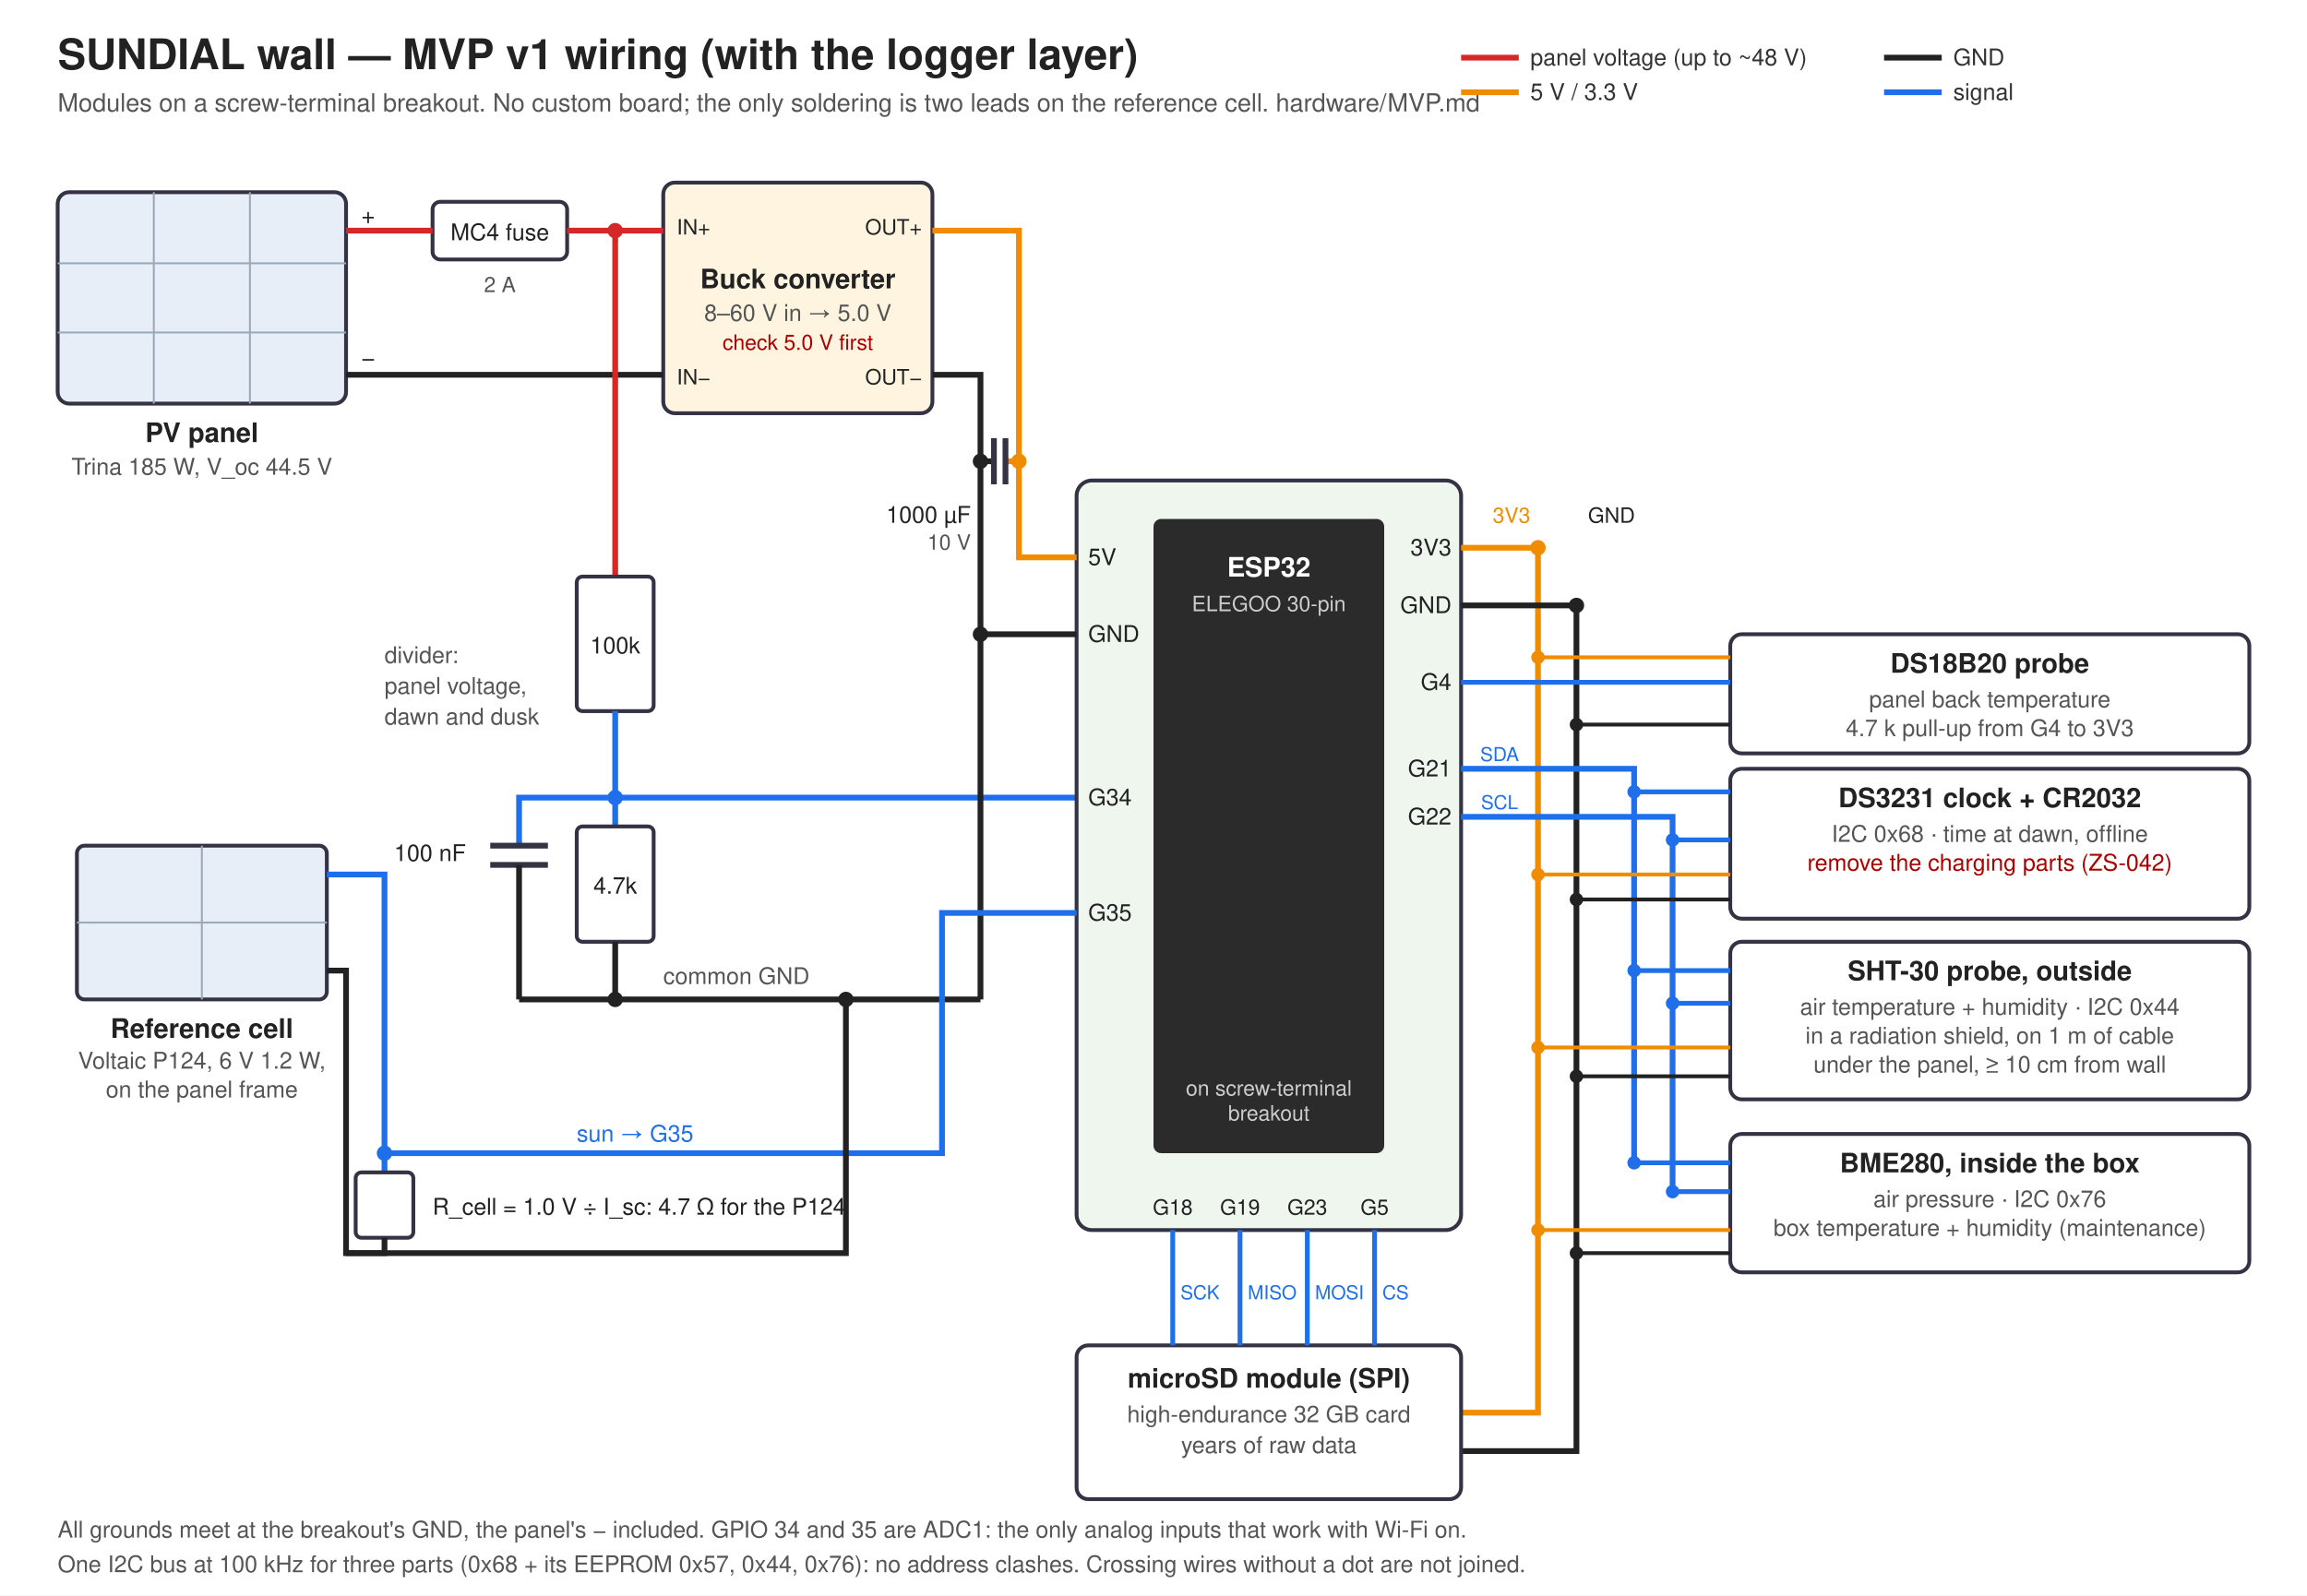
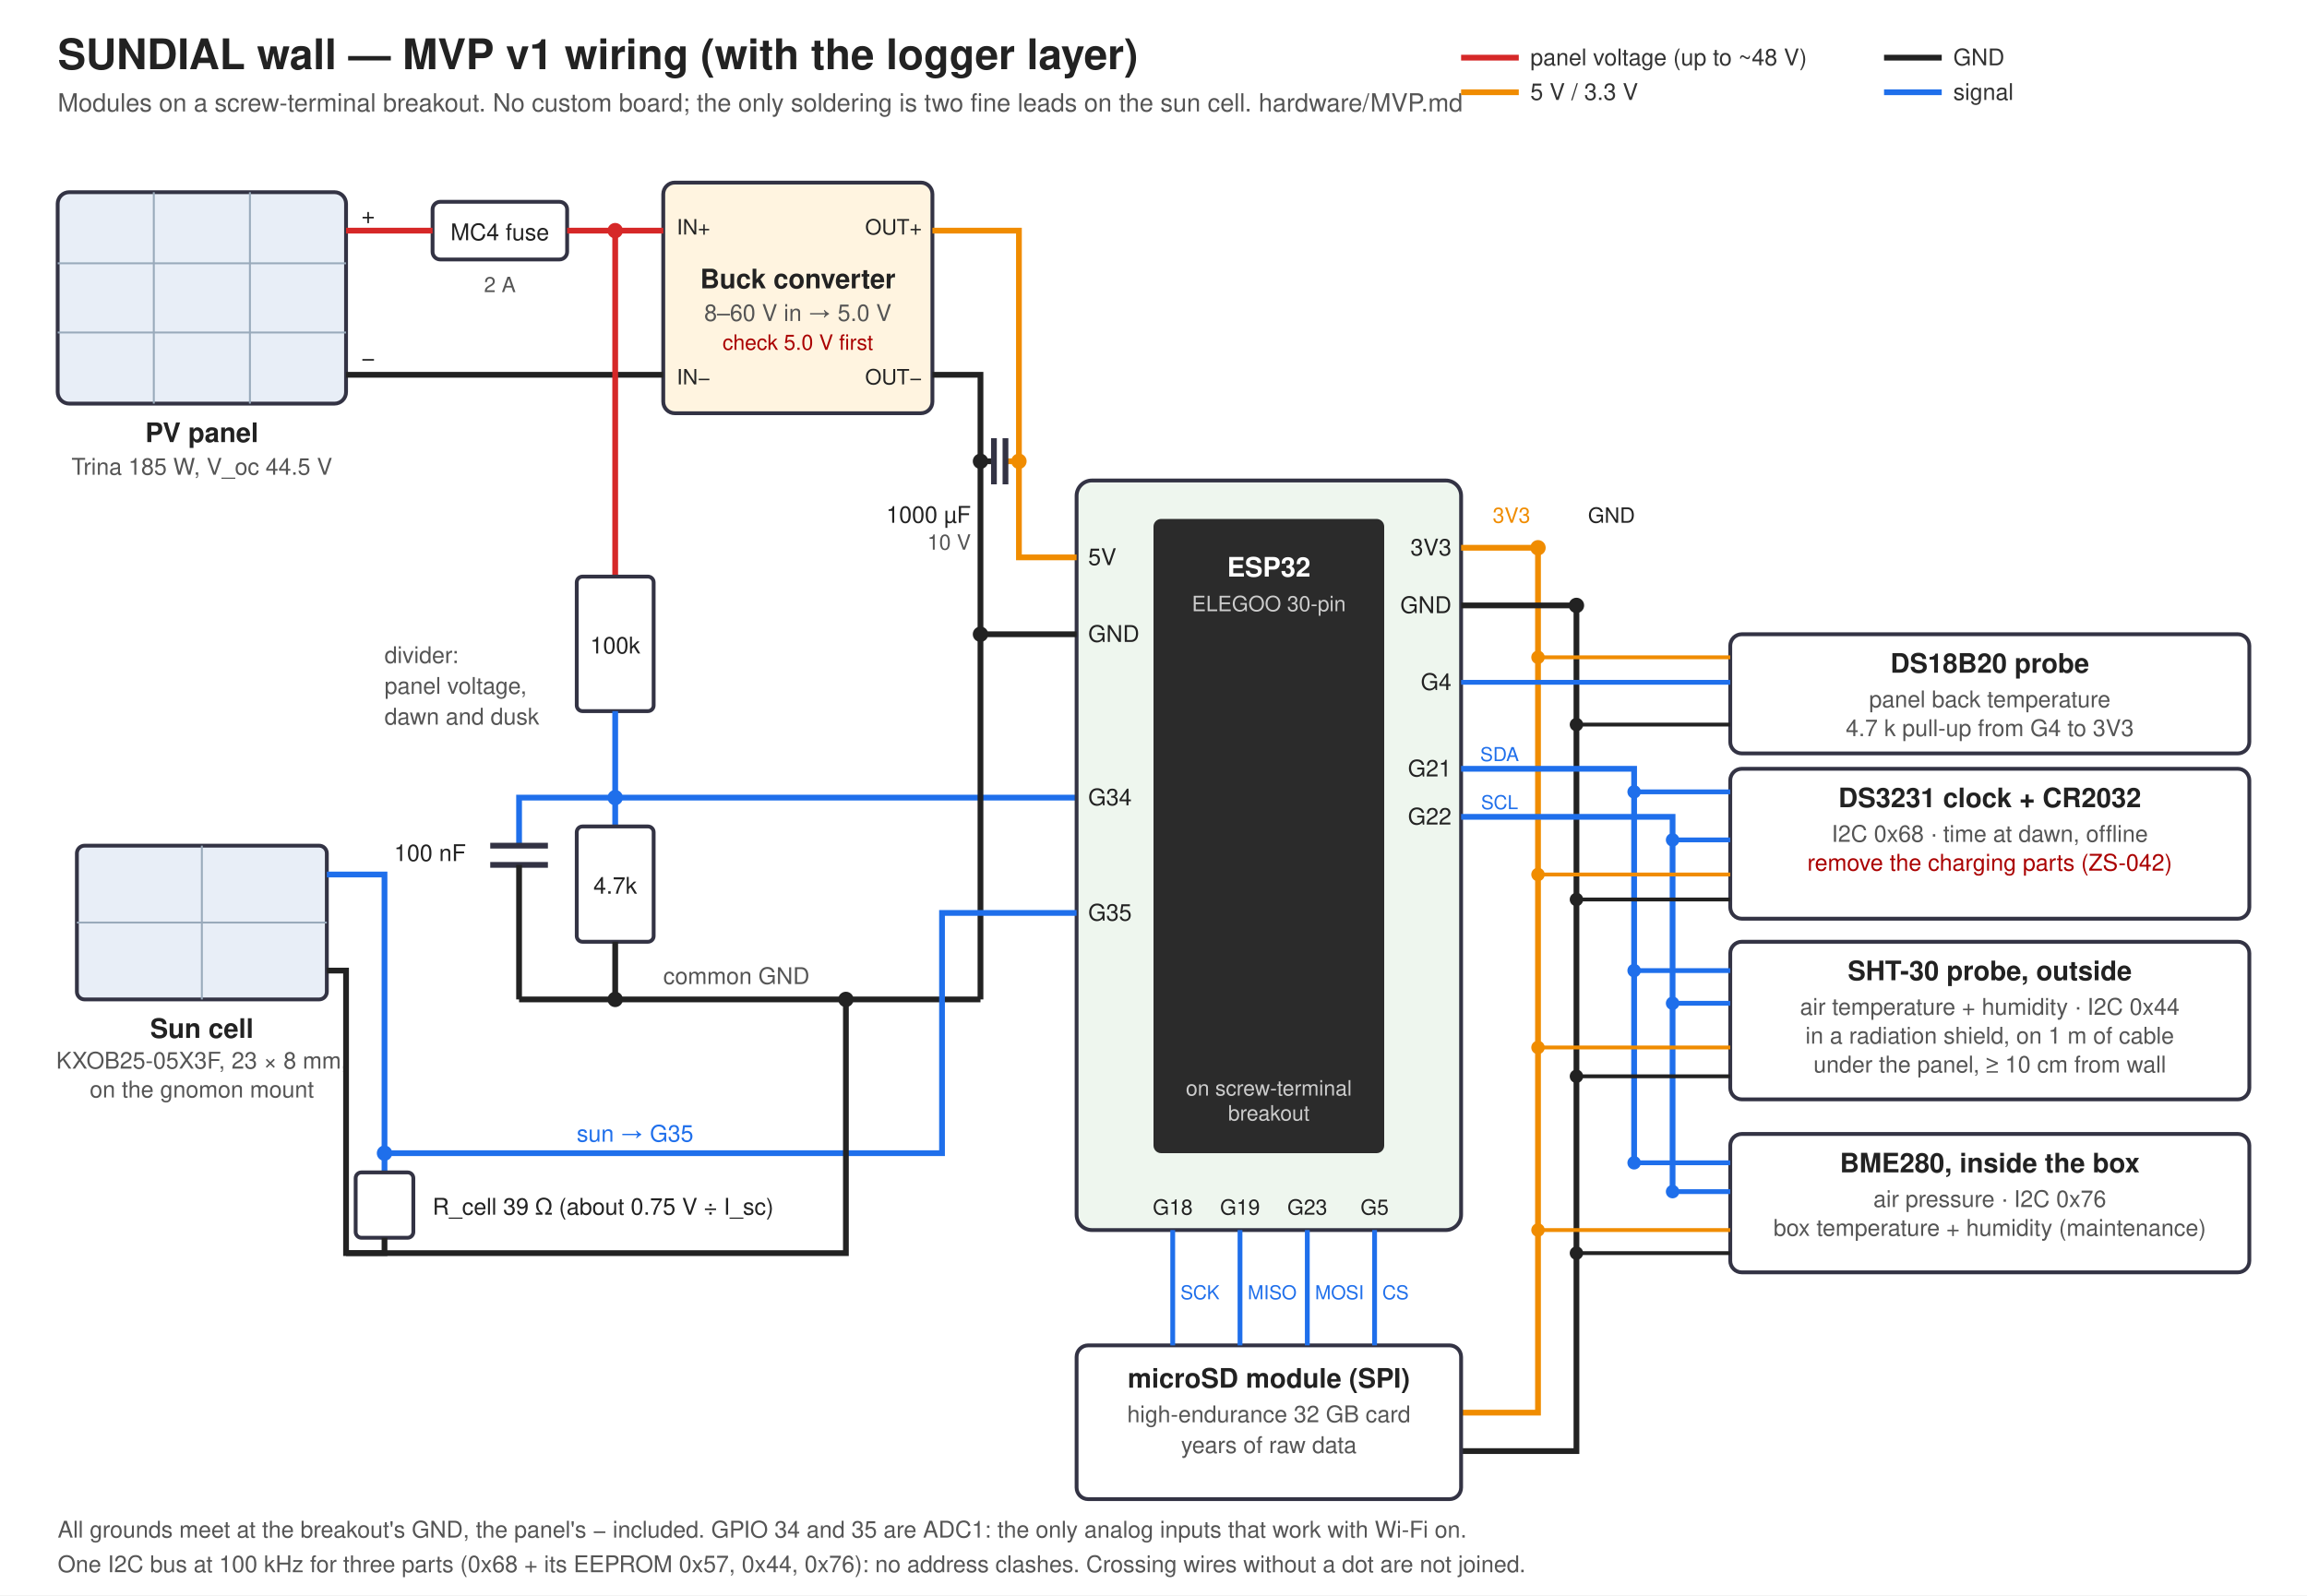
<svg xmlns="http://www.w3.org/2000/svg" viewBox="0 0 1200 830" font-family="Helvetica, Arial, sans-serif" font-size="14">
  <rect width="1200" height="830" fill="#ffffff" />
  <text x="30" y="36" font-size="22" fill="#222" text-anchor="start" font-weight="bold">SUNDIAL wall — MVP v1 wiring (with the logger layer)</text>
-   <text x="30" y="58" font-size="13" fill="#555" text-anchor="start">Modules on a screw-terminal breakout. No custom board; the only soldering is two leads on the reference cell. hardware/MVP.md</text>
+   <text x="30" y="58" font-size="13" fill="#555" text-anchor="start">Modules on a screw-terminal breakout. No custom board; the only soldering is two fine leads on the sun cell. hardware/MVP.md</text>
  <line x1="760" y1="30" x2="790" y2="30" stroke="#d62828" stroke-width="3" />
  <text x="796" y="34" font-size="12" fill="#333" text-anchor="start">panel voltage (up to ~48 V)</text>
  <line x1="760" y1="48" x2="790" y2="48" stroke="#f08c00" stroke-width="3" />
  <text x="796" y="52" font-size="12" fill="#333" text-anchor="start">5 V / 3.3 V</text>
  <line x1="980" y1="30" x2="1010" y2="30" stroke="#222" stroke-width="3" />
  <text x="1016" y="34" font-size="12" fill="#333" text-anchor="start">GND</text>
  <line x1="980" y1="48" x2="1010" y2="48" stroke="#1f6feb" stroke-width="3" />
  <text x="1016" y="52" font-size="12" fill="#333" text-anchor="start">signal</text>
  <rect x="30" y="100" width="150" height="110" rx="6" fill="#e8eef7" stroke="#334" stroke-width="2" />
  <g stroke="#9ab" stroke-width="1">
    <line x1="30" y1="137" x2="180" y2="137" />
    <line x1="30" y1="173" x2="180" y2="173" />
    <line x1="80" y1="100" x2="80" y2="210" />
    <line x1="130" y1="100" x2="130" y2="210" />
  </g>
  <text x="105" y="230" font-size="14" fill="#222" text-anchor="middle" font-weight="bold">PV panel</text>
  <text x="105" y="247" font-size="12" fill="#555" text-anchor="middle">Trina 185 W, V_oc 44.5 V</text>
  <text x="188" y="116" font-size="12" fill="#222" text-anchor="start">+</text>
  <text x="188" y="190" font-size="12" fill="#222" text-anchor="start">−</text>
  <rect x="225" y="105" width="70" height="30" rx="4" fill="#fff" stroke="#334" stroke-width="2" />
  <text x="260" y="125" font-size="12" fill="#222" text-anchor="middle">MC4 fuse</text>
  <text x="260" y="152" font-size="11" fill="#555" text-anchor="middle">2 A</text>
  <rect x="345" y="95" width="140" height="120" rx="6" fill="#fff4e0" stroke="#334" stroke-width="2" />
  <text x="415" y="150" font-size="14" fill="#222" text-anchor="middle" font-weight="bold">Buck converter</text>
  <text x="415" y="167" font-size="12" fill="#555" text-anchor="middle">8–60 V in → 5.0 V</text>
  <text x="415" y="182" font-size="11" fill="#a00" text-anchor="middle">check 5.0 V first</text>
  <text x="352" y="122" font-size="11" fill="#222" text-anchor="start">IN+</text>
  <text x="352" y="200" font-size="11" fill="#222" text-anchor="start">IN−</text>
  <text x="450" y="122" font-size="11" fill="#222" text-anchor="start">OUT+</text>
  <text x="450" y="200" font-size="11" fill="#222" text-anchor="start">OUT−</text>
  <polyline points="180,120 225,120" fill="none" stroke="#d62828" stroke-width="3" />
  <polyline points="295,120 345,120" fill="none" stroke="#d62828" stroke-width="3" />
  <polyline points="180,195 345,195" fill="none" stroke="#222" stroke-width="3" />
  <circle cx="320" cy="120" r="4" fill="#d62828" />
  <polyline points="320,120 320,300" fill="none" stroke="#d62828" stroke-width="3" />
  <rect x="300" y="300" width="40" height="70" rx="3" fill="#fff" stroke="#334" stroke-width="2" />
  <text x="320" y="340" font-size="12" fill="#222" text-anchor="middle">100k</text>
  <polyline points="320,370 320,430" fill="none" stroke="#1f6feb" stroke-width="3" />
  <circle cx="320" cy="415" r="4" fill="#1f6feb" />
  <rect x="300" y="430" width="40" height="60" rx="3" fill="#fff" stroke="#334" stroke-width="2" />
  <text x="320" y="465" font-size="12" fill="#222" text-anchor="middle">4.7k</text>
  <polyline points="320,490 320,520" fill="none" stroke="#222" stroke-width="3" />
  <polyline points="320,415 270,415 270,440" fill="none" stroke="#1f6feb" stroke-width="3" />
  <line x1="255" y1="440" x2="285" y2="440" stroke="#334" stroke-width="3" />
  <line x1="255" y1="450" x2="285" y2="450" stroke="#334" stroke-width="3" />
  <polyline points="270,450 270,520" fill="none" stroke="#222" stroke-width="3" />
  <text x="205" y="448" font-size="12" fill="#222" text-anchor="start">100 nF</text>
  <text x="200" y="345" font-size="12" fill="#555" text-anchor="start">divider:</text>
  <text x="200" y="361" font-size="12" fill="#555" text-anchor="start">panel voltage,</text>
  <text x="200" y="377" font-size="12" fill="#555" text-anchor="start">dawn and dusk</text>
  <polyline points="320,415 560,415" fill="none" stroke="#1f6feb" stroke-width="3" />
  <rect x="560" y="250" width="200" height="390" rx="8" fill="#eef6ee" stroke="#334" stroke-width="2" />
  <rect x="600" y="270" width="120" height="330" rx="4" fill="#2b2b2b" />
  <text x="660" y="300" font-size="14" fill="#fff" text-anchor="middle" font-weight="bold">ESP32</text>
  <text x="660" y="318" font-size="11" fill="#ccc" text-anchor="middle">ELEGOO 30-pin</text>
  <text x="660" y="570" font-size="11" fill="#ccc" text-anchor="middle">on screw-terminal</text>
  <text x="660" y="583" font-size="11" fill="#ccc" text-anchor="middle">breakout</text>
  <text x="566" y="294" font-size="12" fill="#222" text-anchor="start">5V</text>
  <text x="566" y="334" font-size="12" fill="#222" text-anchor="start">GND</text>
  <text x="566" y="419" font-size="12" fill="#222" text-anchor="start">G34</text>
  <text x="566" y="479" font-size="12" fill="#222" text-anchor="start">G35</text>
  <text x="755" y="289" font-size="12" fill="#222" text-anchor="end">3V3</text>
  <text x="755" y="319" font-size="12" fill="#222" text-anchor="end">GND</text>
  <text x="755" y="359" font-size="12" fill="#222" text-anchor="end">G4</text>
  <text x="755" y="404" font-size="12" fill="#222" text-anchor="end">G21</text>
  <text x="755" y="429" font-size="12" fill="#222" text-anchor="end">G22</text>
  <text x="610" y="632" font-size="11" fill="#222" text-anchor="middle">G18</text>
  <text x="645" y="632" font-size="11" fill="#222" text-anchor="middle">G19</text>
  <text x="680" y="632" font-size="11" fill="#222" text-anchor="middle">G23</text>
  <text x="715" y="632" font-size="11" fill="#222" text-anchor="middle">G5</text>
  <polyline points="485,120 530,120 530,290 560,290" fill="none" stroke="#f08c00" stroke-width="3" />
  <polyline points="485,195 510,195 510,330 560,330" fill="none" stroke="#222" stroke-width="3" />
  <polyline points="530,240 523,240" fill="none" stroke="#f08c00" stroke-width="3" />
  <polyline points="517,240 510,240" fill="none" stroke="#222" stroke-width="3" />
  <line x1="523" y1="228" x2="523" y2="252" stroke="#334" stroke-width="3" />
  <line x1="517" y1="228" x2="517" y2="252" stroke="#334" stroke-width="3" />
  <circle cx="530" cy="240" r="4" fill="#f08c00" />
  <circle cx="510" cy="240" r="4" fill="#222" />
  <text x="505" y="272" font-size="12" fill="#222" text-anchor="end">1000 µF</text>
  <text x="505" y="286" font-size="11" fill="#555" text-anchor="end">10 V</text>
  <polyline points="270,520 510,520" fill="none" stroke="#222" stroke-width="3" />
  <polyline points="510,330 510,520" fill="none" stroke="#222" stroke-width="3" />
  <circle cx="510" cy="330" r="4" fill="#222" />
  <circle cx="320" cy="520" r="4" fill="#222" />
  <circle cx="440" cy="520" r="4" fill="#222" />
  <text x="345" y="512" font-size="12" fill="#555" text-anchor="start">common GND</text>
  <rect x="40" y="440" width="130" height="80" rx="4" fill="#e8eef7" stroke="#334" stroke-width="2" />
  <g stroke="#9ab">
    <line x1="40" y1="480" x2="170" y2="480" />
    <line x1="105" y1="440" x2="105" y2="520" />
  </g>
-   <text x="105" y="540" font-size="14" fill="#222" text-anchor="middle" font-weight="bold">Reference cell</text>
-   <text x="105" y="556" font-size="12" fill="#555" text-anchor="middle">Voltaic P124, 6 V 1.2 W,</text>
-   <text x="105" y="571" font-size="12" fill="#555" text-anchor="middle">on the panel frame</text>
+   <text x="105" y="540" font-size="14" fill="#222" text-anchor="middle" font-weight="bold">Sun cell</text>
+   <text x="105" y="556" font-size="12" fill="#555" text-anchor="middle">KXOB25-05X3F, 23 × 8 mm,</text>
+   <text x="105" y="571" font-size="12" fill="#555" text-anchor="middle">on the gnomon mount</text>
  <polyline points="170,455 200,455 200,600 490,600 490,475 560,475" fill="none" stroke="#1f6feb" stroke-width="3" />
  <circle cx="200" cy="600" r="4" fill="#1f6feb" />
  <polyline points="200,600 200,610" fill="none" stroke="#1f6feb" stroke-width="3" />
  <rect x="185" y="610" width="30" height="34" rx="3" fill="#fff" stroke="#334" stroke-width="2" />
-   <text x="225" y="632" font-size="12" fill="#222" text-anchor="start">R_cell = 1.0 V ÷ I_sc: 4.7 Ω for the P124</text>
+   <text x="225" y="632" font-size="12" fill="#222" text-anchor="start">R_cell 39 Ω (about 0.75 V ÷ I_sc)</text>
  <polyline points="170,505 180,505 180,652 200,652 200,644" fill="none" stroke="#222" stroke-width="3" />
  <polyline points="180,652 440,652 440,520" fill="none" stroke="#222" stroke-width="3" />
  <text x="300" y="594" font-size="12" fill="#1f6feb" text-anchor="start">sun → G35</text>
  <polyline points="760,285 800,285 800,735 760,735" fill="none" stroke="#f08c00" stroke-width="3" />
  <circle cx="800" cy="285" r="4" fill="#f08c00" />
  <polyline points="760,315 820,315 820,755 760,755" fill="none" stroke="#222" stroke-width="3" />
  <circle cx="820" cy="315" r="4" fill="#222" />
  <text x="796" y="272" font-size="11" fill="#f08c00" text-anchor="end">3V3</text>
  <text x="826" y="272" font-size="11" fill="#222" text-anchor="start">GND</text>
  <text x="780" y="396" font-size="10" fill="#1f6feb" text-anchor="middle">SDA</text>
  <text x="780" y="421" font-size="10" fill="#1f6feb" text-anchor="middle">SCL</text>
  <polyline points="760,400 850,400 850,605" fill="none" stroke="#1f6feb" stroke-width="3" />
  <polyline points="760,425 870,425 870,620" fill="none" stroke="#1f6feb" stroke-width="3" />
  <rect x="900" y="330" width="270" height="62" rx="6" fill="#fff" stroke="#334" stroke-width="2" />
  <text x="1035" y="350" font-size="14" fill="#222" text-anchor="middle" font-weight="bold">DS18B20 probe</text>
  <text x="1035" y="368" font-size="12" fill="#555" text-anchor="middle">panel back temperature</text>
  <text x="1035" y="383" font-size="12" fill="#555" text-anchor="middle">4.7 k pull-up from G4 to 3V3</text>
  <polyline points="760,355 900,355" fill="none" stroke="#1f6feb" stroke-width="2.5" />
  <polyline points="800,342 900,342" fill="none" stroke="#f08c00" stroke-width="2" />
  <circle cx="800" cy="342" r="3.5" fill="#f08c00" />
  <polyline points="820,377 900,377" fill="none" stroke="#222" stroke-width="2" />
  <circle cx="820" cy="377" r="3.5" fill="#222" />
  <rect x="900" y="400" width="270" height="78" rx="6" fill="#fff" stroke="#334" stroke-width="2" />
  <text x="1035" y="420" font-size="14" fill="#222" text-anchor="middle" font-weight="bold">DS3231 clock + CR2032</text>
  <text x="1035" y="438" font-size="12" fill="#555" text-anchor="middle">I2C 0x68 · time at dawn, offline</text>
  <text x="1035" y="453" font-size="12" fill="#a00" text-anchor="middle">remove the charging parts (ZS-042)</text>
  <polyline points="850,412 900,412" fill="none" stroke="#1f6feb" stroke-width="2.5" />
  <circle cx="850" cy="412" r="3.5" fill="#1f6feb" />
  <polyline points="870,437 900,437" fill="none" stroke="#1f6feb" stroke-width="2.5" />
  <circle cx="870" cy="437" r="3.5" fill="#1f6feb" />
  <polyline points="800,455 900,455" fill="none" stroke="#f08c00" stroke-width="2" />
  <circle cx="800" cy="455" r="3.5" fill="#f08c00" />
  <polyline points="820,468 900,468" fill="none" stroke="#222" stroke-width="2" />
  <circle cx="820" cy="468" r="3.5" fill="#222" />
  <rect x="900" y="490" width="270" height="82" rx="6" fill="#fff" stroke="#334" stroke-width="2" />
  <text x="1035" y="510" font-size="14" fill="#222" text-anchor="middle" font-weight="bold">SHT-30 probe, outside</text>
  <text x="1035" y="528" font-size="12" fill="#555" text-anchor="middle">air temperature + humidity · I2C 0x44</text>
  <text x="1035" y="543" font-size="12" fill="#555" text-anchor="middle">in a radiation shield, on 1 m of cable</text>
  <text x="1035" y="558" font-size="12" fill="#555" text-anchor="middle">under the panel, ≥ 10 cm from wall</text>
  <polyline points="850,505 900,505" fill="none" stroke="#1f6feb" stroke-width="2.5" />
  <circle cx="850" cy="505" r="3.5" fill="#1f6feb" />
  <polyline points="870,522 900,522" fill="none" stroke="#1f6feb" stroke-width="2.5" />
  <circle cx="870" cy="522" r="3.5" fill="#1f6feb" />
  <polyline points="800,545 900,545" fill="none" stroke="#f08c00" stroke-width="2" />
  <circle cx="800" cy="545" r="3.5" fill="#f08c00" />
  <polyline points="820,560 900,560" fill="none" stroke="#222" stroke-width="2" />
  <circle cx="820" cy="560" r="3.5" fill="#222" />
  <rect x="900" y="590" width="270" height="72" rx="6" fill="#fff" stroke="#334" stroke-width="2" />
  <text x="1035" y="610" font-size="14" fill="#222" text-anchor="middle" font-weight="bold">BME280, inside the box</text>
  <text x="1035" y="628" font-size="12" fill="#555" text-anchor="middle">air pressure · I2C 0x76</text>
  <text x="1035" y="643" font-size="12" fill="#555" text-anchor="middle">box temperature + humidity (maintenance)</text>
  <polyline points="850,605 900,605" fill="none" stroke="#1f6feb" stroke-width="2.5" />
  <circle cx="850" cy="605" r="3.5" fill="#1f6feb" />
  <polyline points="870,620 900,620" fill="none" stroke="#1f6feb" stroke-width="2.5" />
  <circle cx="870" cy="620" r="3.5" fill="#1f6feb" />
  <polyline points="800,640 900,640" fill="none" stroke="#f08c00" stroke-width="2" />
  <circle cx="800" cy="640" r="3.5" fill="#f08c00" />
  <polyline points="820,652 900,652" fill="none" stroke="#222" stroke-width="2" />
  <circle cx="820" cy="652" r="3.5" fill="#222" />
  <rect x="560" y="700" width="200" height="80" rx="6" fill="#fff" stroke="#334" stroke-width="2" />
  <text x="660" y="722" font-size="14" fill="#222" text-anchor="middle" font-weight="bold">microSD module (SPI)</text>
  <text x="660" y="740" font-size="12" fill="#555" text-anchor="middle">high-endurance 32 GB card</text>
  <text x="660" y="756" font-size="12" fill="#555" text-anchor="middle">years of raw data</text>
  <polyline points="610,640 610,700" fill="none" stroke="#1f6feb" stroke-width="2.5" />
  <text x="614" y="676" font-size="10" fill="#1f6feb" text-anchor="start">SCK</text>
  <polyline points="645,640 645,700" fill="none" stroke="#1f6feb" stroke-width="2.5" />
  <text x="649" y="676" font-size="10" fill="#1f6feb" text-anchor="start">MISO</text>
  <polyline points="680,640 680,700" fill="none" stroke="#1f6feb" stroke-width="2.5" />
  <text x="684" y="676" font-size="10" fill="#1f6feb" text-anchor="start">MOSI</text>
  <polyline points="715,640 715,700" fill="none" stroke="#1f6feb" stroke-width="2.5" />
  <text x="719" y="676" font-size="10" fill="#1f6feb" text-anchor="start">CS</text>
  <text x="30" y="800" font-size="12" fill="#555" text-anchor="start">All grounds meet at the breakout's GND, the panel's − included. GPIO 34 and 35 are ADC1: the only analog inputs that work with Wi-Fi on.</text>
  <text x="30" y="818" font-size="12" fill="#555" text-anchor="start">One I2C bus at 100 kHz for three parts (0x68 + its EEPROM 0x57, 0x44, 0x76): no address clashes. Crossing wires without a dot are not joined.</text>
</svg>
